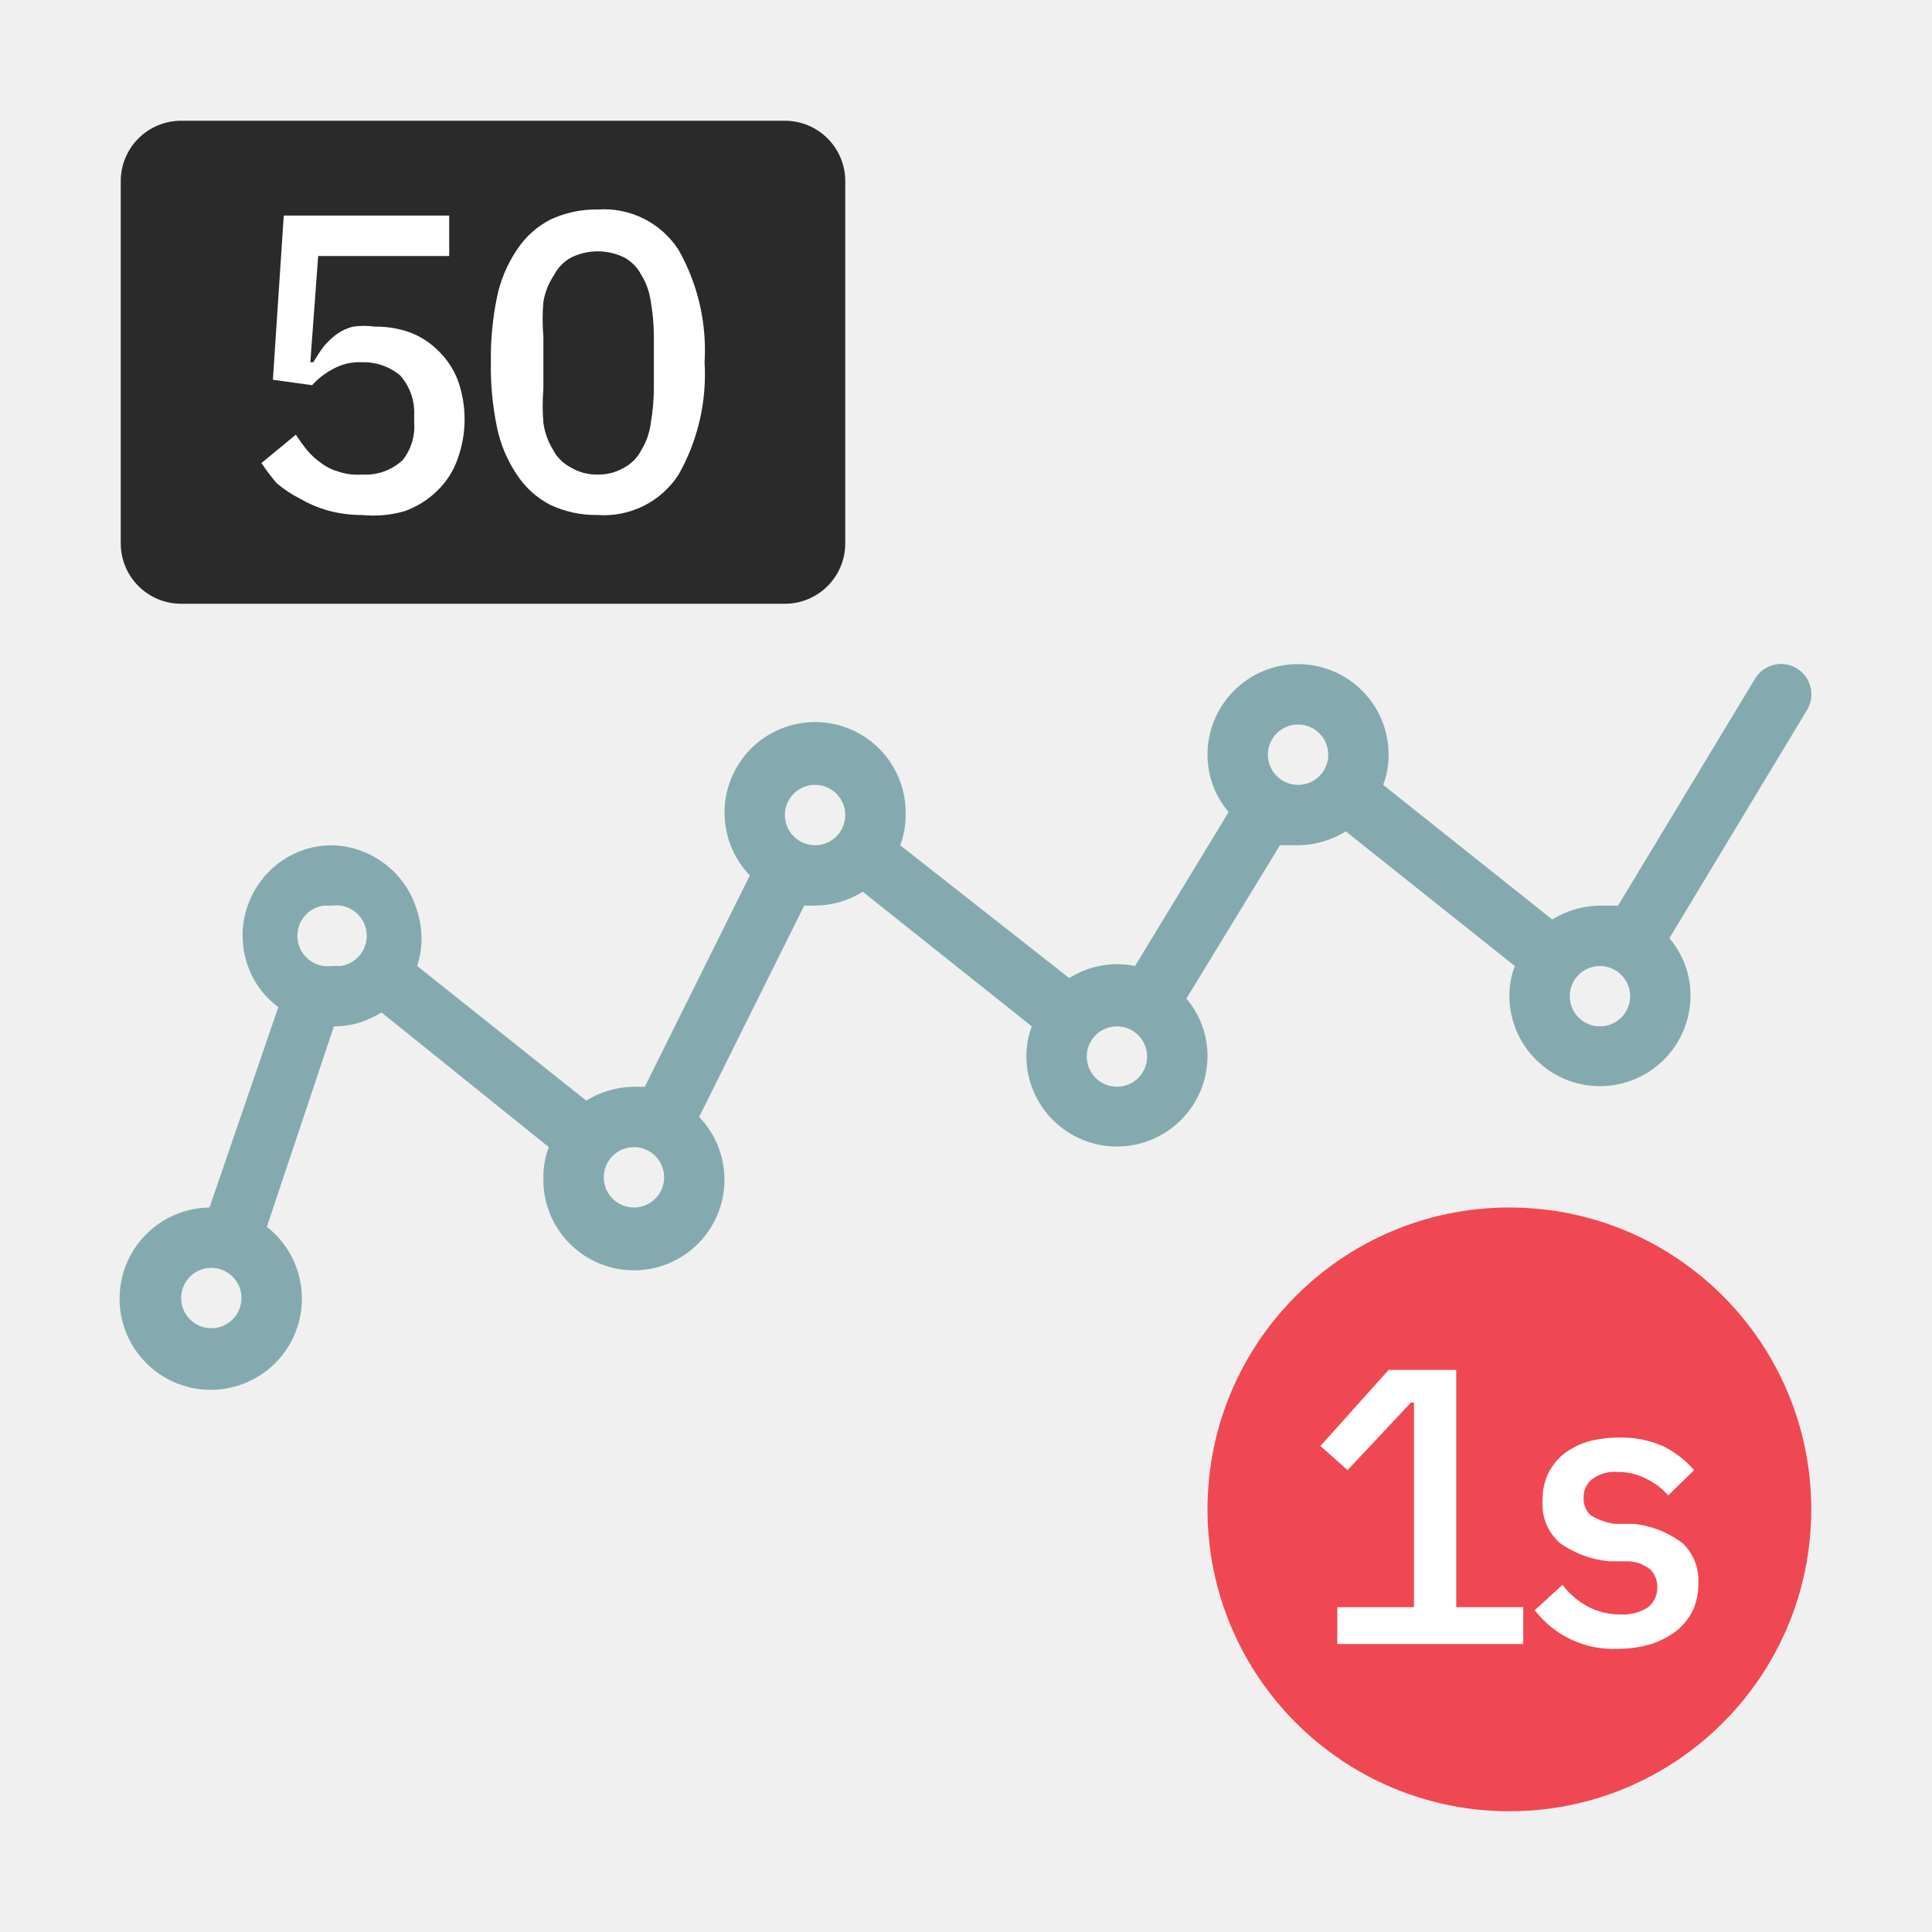
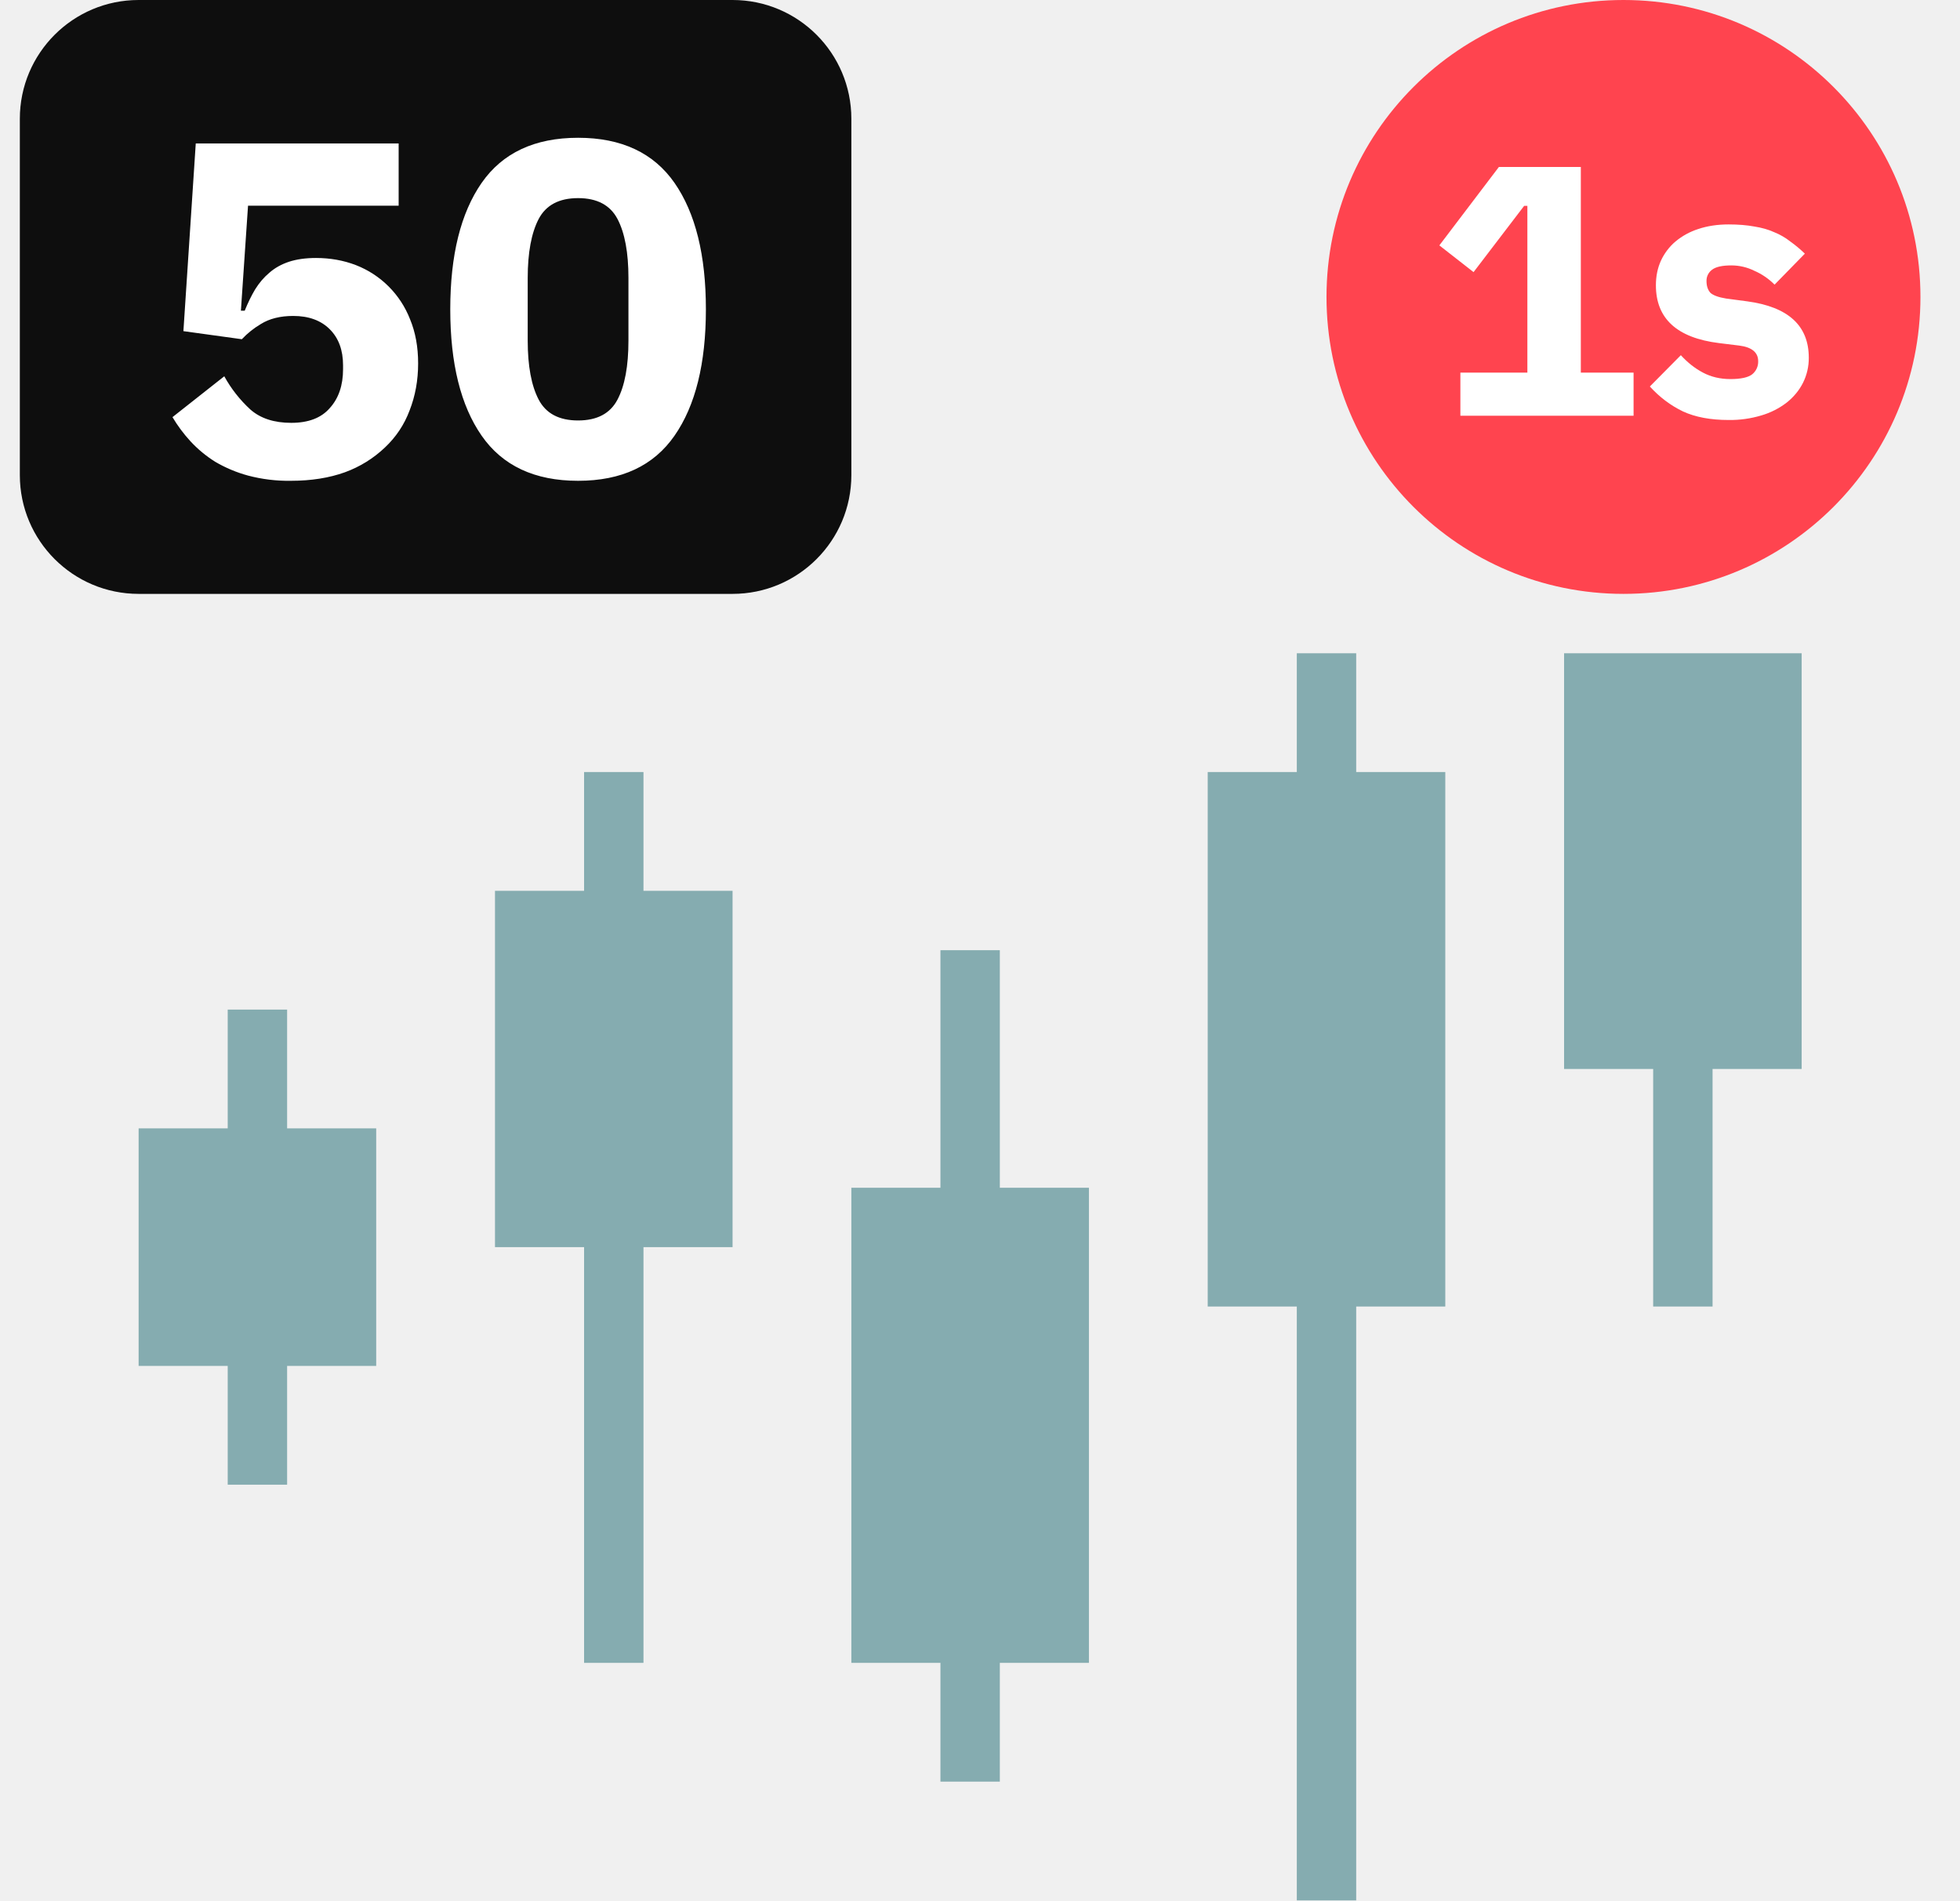
- <svg xmlns="http://www.w3.org/2000/svg" id="Layer_1" data-name="Layer 1" viewBox="0 0 32 32">
-   <defs>
-     <style>.cls-1{fill:#ef4852;}.cls-2{fill:#fff;}.cls-3{fill:none;}.cls-4{fill:#84aaaf;}.cls-5{fill:#2a2a2a;}</style>
-   </defs>
-   <circle class="cls-1" cx="25" cy="25" r="5" />
-   <path class="cls-2" fill="#FFFFFF" d="M22.15,27.23v-.61h1.27V23.23h-.05l-1.05,1.12-.45-.4L23,22.69h1.12v3.93h1.11v.61Z" />
-   <path class="cls-2" fill="#FFFFFF" d="M26.79,27.31a1.64,1.64,0,0,1-1.37-.64l.46-.42a1.3,1.3,0,0,0,.42.36,1.12,1.12,0,0,0,.53.13.76.76,0,0,0,.47-.12.42.42,0,0,0,.15-.34.41.41,0,0,0-.11-.28.61.61,0,0,0-.37-.14l-.31,0a1.66,1.66,0,0,1-.82-.3.85.85,0,0,1-.29-.71,1,1,0,0,1,.09-.44,1,1,0,0,1,.25-.32,1.27,1.27,0,0,1,.4-.21,2,2,0,0,1,.51-.07,1.74,1.74,0,0,1,.74.14,1.68,1.68,0,0,1,.52.4l-.43.42a1.06,1.06,0,0,0-.35-.27,1,1,0,0,0-.48-.12.63.63,0,0,0-.43.12.37.37,0,0,0-.14.31.36.36,0,0,0,.12.29,1,1,0,0,0,.4.14l.31,0a1.6,1.6,0,0,1,.82.33.85.85,0,0,1,.25.65,1.06,1.06,0,0,1-.09.45,1,1,0,0,1-.27.34,1.4,1.4,0,0,1-.42.22A1.94,1.94,0,0,1,26.79,27.31Z" />
-   <rect class="cls-3" width="32" height="32" />
-   <path class="cls-4" d="M29.93,11.76a.5.5,0,1,0-.86-.52L26.8,15l-.3,0a1.52,1.52,0,0,0-.79.23L22.91,13A1.37,1.37,0,0,0,23,12.5a1.5,1.5,0,0,0-3,0,1.46,1.46,0,0,0,.35.95h0L18.8,16a1.48,1.48,0,0,0-1.09.2L14.91,14A1.37,1.37,0,0,0,15,13.5a1.5,1.5,0,1,0-2.58,1L10.68,18l-.18,0a1.52,1.52,0,0,0-.79.23h0L6.91,16a1.48,1.48,0,0,0,0-.91A1.51,1.51,0,0,0,5.5,14a1.52,1.52,0,0,0-.42.06,1.5,1.5,0,0,0-1,1.86,1.43,1.43,0,0,0,.53.76h0L3.47,20a1.51,1.51,0,1,0,.95.32L5.53,17h0a1.52,1.52,0,0,0,.42-.06,1.87,1.87,0,0,0,.37-.17L9.09,19h0A1.37,1.37,0,0,0,9,19.5a1.5,1.5,0,1,0,2.58-1L13.32,15l.18,0a1.52,1.52,0,0,0,.79-.23L17.09,17a1.37,1.37,0,0,0-.09.49,1.5,1.5,0,0,0,3,0,1.46,1.46,0,0,0-.35-.95h0L21.2,14l.3,0a1.52,1.52,0,0,0,.79-.23L25.09,16a1.37,1.37,0,0,0-.09.49,1.5,1.5,0,0,0,3,0,1.46,1.46,0,0,0-.35-.95h0ZM3.5,22a.5.5,0,1,1,.5-.5A.5.5,0,0,1,3.5,22ZM4,20.08H4ZM5.64,16,5.5,16a.5.5,0,0,1-.14-1l.14,0a.5.5,0,0,1,.14,1Zm4.86,4a.5.5,0,1,1,.5-.5A.5.5,0,0,1,10.5,20Zm3-6a.5.5,0,1,1,.5-.5A.5.5,0,0,1,13.5,14Zm5,4a.5.5,0,1,1,.5-.5A.5.5,0,0,1,18.5,18Zm3-5a.5.5,0,1,1,.5-.5A.5.5,0,0,1,21.5,13Zm5,4a.5.5,0,1,1,.5-.5A.5.5,0,0,1,26.5,17Z" />
-   <rect class="cls-5" x="2" y="2" width="12" height="8" rx="1" />
-   <path class="cls-2" fill="#FFFFFF" d="M7.44,4.24H5.27L5.14,6h.05a2.94,2.94,0,0,1,.17-.26,1.31,1.31,0,0,1,.21-.2.8.8,0,0,1,.28-.13,1.28,1.28,0,0,1,.36,0,1.63,1.63,0,0,1,.59.1,1.31,1.31,0,0,1,.46.3,1.35,1.35,0,0,1,.32.48,1.92,1.92,0,0,1,0,1.31,1.34,1.34,0,0,1-.34.53,1.46,1.46,0,0,1-.55.34A1.86,1.86,0,0,1,6,8.53a2.1,2.1,0,0,1-.59-.08,2,2,0,0,1-.44-.19A1.88,1.88,0,0,1,4.58,8a3.59,3.59,0,0,1-.25-.33L4.9,7.2a2.93,2.93,0,0,0,.19.26,1.15,1.15,0,0,0,.23.21.82.82,0,0,0,.28.14A1,1,0,0,0,6,7.86a.9.9,0,0,0,.67-.24A.89.89,0,0,0,6.86,7V6.88a.93.93,0,0,0-.23-.66A.94.94,0,0,0,6,6a.9.9,0,0,0-.5.12,1.23,1.23,0,0,0-.33.26l-.65-.09.18-2.72H7.44Z" />
-   <path class="cls-2" fill="#FFFFFF" d="M9.9,8.53a1.77,1.77,0,0,1-.79-.17,1.46,1.46,0,0,1-.55-.5,2.19,2.19,0,0,1-.33-.79A4.93,4.93,0,0,1,8.13,6a5,5,0,0,1,.1-1.07,2.19,2.19,0,0,1,.33-.79,1.46,1.46,0,0,1,.55-.5,1.77,1.77,0,0,1,.79-.17,1.47,1.47,0,0,1,1.34.67A3.37,3.37,0,0,1,11.67,6a3.37,3.37,0,0,1-.43,1.86A1.47,1.47,0,0,1,9.9,8.53Zm0-.67a.83.83,0,0,0,.43-.11.68.68,0,0,0,.29-.29A1.14,1.14,0,0,0,10.78,7a3.39,3.39,0,0,0,.05-.58V5.57A3.39,3.39,0,0,0,10.78,5a1.14,1.14,0,0,0-.16-.45.68.68,0,0,0-.29-.29,1,1,0,0,0-.86,0,.68.68,0,0,0-.29.29A1.14,1.14,0,0,0,9,5a3.39,3.39,0,0,0,0,.58v.86A3.39,3.39,0,0,0,9,7a1.14,1.14,0,0,0,.16.45.68.68,0,0,0,.29.29A.83.83,0,0,0,9.9,7.86Z" />
+ <svg xmlns="http://www.w3.org/2000/svg" width="33" height="32" fill="none">
+   <path d="M22.834 13h1.5v9h-1.5v10h-1V22h-1.5v-9h1.5v-2h1v2Zm7.5-2v7h-1.5v4h-1v-4h-1.5v-7h4Zm-13.5 9v-4h-1v4h-1.5v8h1.5v2h1v-2h1.5v-8h-1.5Zm-6-5h1.5v6h-1.5v7h-1v-7h-1.5v-6h1.5v-2h1v2Zm-6 4h1.5v4h-1.5v2h-1v-2h-1.5v-4h1.5v-2h1v2Z" fill="#85ACB0" />
+   <path d="M22.334 5a5 5 0 1 1 10 0 5 5 0 0 1-10 0Z" fill="#FF444F" />
+   <path d="M24.588 7v-.726h1.128V3.466h-.054l-.852 1.116-.576-.45 1.002-1.32h1.38v3.462h.888V7h-2.916Zm4.516.072c-.304 0-.56-.048-.768-.144-.208-.1-.394-.24-.558-.42l.522-.527c.112.123.236.221.372.293.136.072.29.109.462.109.176 0 .298-.027.366-.079a.273.273 0 0 0 .102-.222c0-.147-.106-.236-.318-.263l-.342-.042c-.708-.088-1.062-.413-1.062-.973 0-.152.028-.29.084-.413a.942.942 0 0 1 .246-.325 1.15 1.15 0 0 1 .384-.21c.152-.051.322-.077.51-.077.164 0 .308.012.432.035.128.02.24.052.336.096.1.04.19.093.27.156.084.06.166.128.246.205l-.51.522a1.09 1.09 0 0 0-.342-.234.872.872 0 0 0-.384-.09c-.152 0-.26.023-.324.071a.228.228 0 0 0-.096.192c0 .084.022.15.066.199.048.043.136.075.264.096l.354.047c.692.093 1.038.409 1.038.949a.926.926 0 0 1-.096.42c-.064.128-.156.24-.276.336a1.293 1.293 0 0 1-.426.216 1.822 1.822 0 0 1-.552.077Z" fill="#fff" />
+   <path d="M.334 2a2 2 0 0 1 2-2h10a2 2 0 0 1 2 2v6a2 2 0 0 1-2 2h-10a2 2 0 0 1-2-2V2Z" fill="#0E0E0E" />
+   <path d="M6.712 3.464H4.176l-.12 1.768h.064c.054-.133.112-.253.176-.36.07-.112.15-.205.24-.28.091-.08.2-.141.328-.184.128-.042.28-.064.456-.064.24 0 .464.04.672.12a1.6 1.6 0 0 1 .912.912c.091.219.136.467.136.744 0 .283-.048.547-.144.792-.09.24-.229.448-.416.624a1.94 1.94 0 0 1-.672.416c-.266.096-.57.144-.912.144a2.66 2.66 0 0 1-.72-.088 2.26 2.26 0 0 1-.552-.232 2.042 2.042 0 0 1-.416-.344 2.456 2.456 0 0 1-.304-.408l.872-.688a2.2 2.2 0 0 0 .44.56c.171.15.4.224.688.224.288 0 .504-.082.648-.248.15-.165.224-.384.224-.656v-.064c0-.256-.074-.458-.224-.608-.149-.149-.354-.224-.616-.224-.218 0-.4.046-.544.136a1.446 1.446 0 0 0-.32.256l-.984-.136.208-3.16h3.416v1.048Zm3.021 4.632c-.73 0-1.272-.253-1.624-.76-.352-.506-.528-1.216-.528-2.128 0-.912.176-1.621.528-2.128.352-.506.894-.76 1.624-.76.73 0 1.272.254 1.624.76.352.507.528 1.216.528 2.128 0 .912-.176 1.622-.528 2.128-.352.507-.893.76-1.624.76Zm0-1.016c.32 0 .541-.117.664-.352.123-.234.184-.565.184-.992V4.68c0-.426-.061-.757-.184-.992-.123-.234-.344-.352-.664-.352-.32 0-.541.118-.664.352-.122.235-.184.566-.184.992v1.056c0 .427.062.758.184.992.123.235.344.352.664.352Z" fill="#fff" />
</svg>
